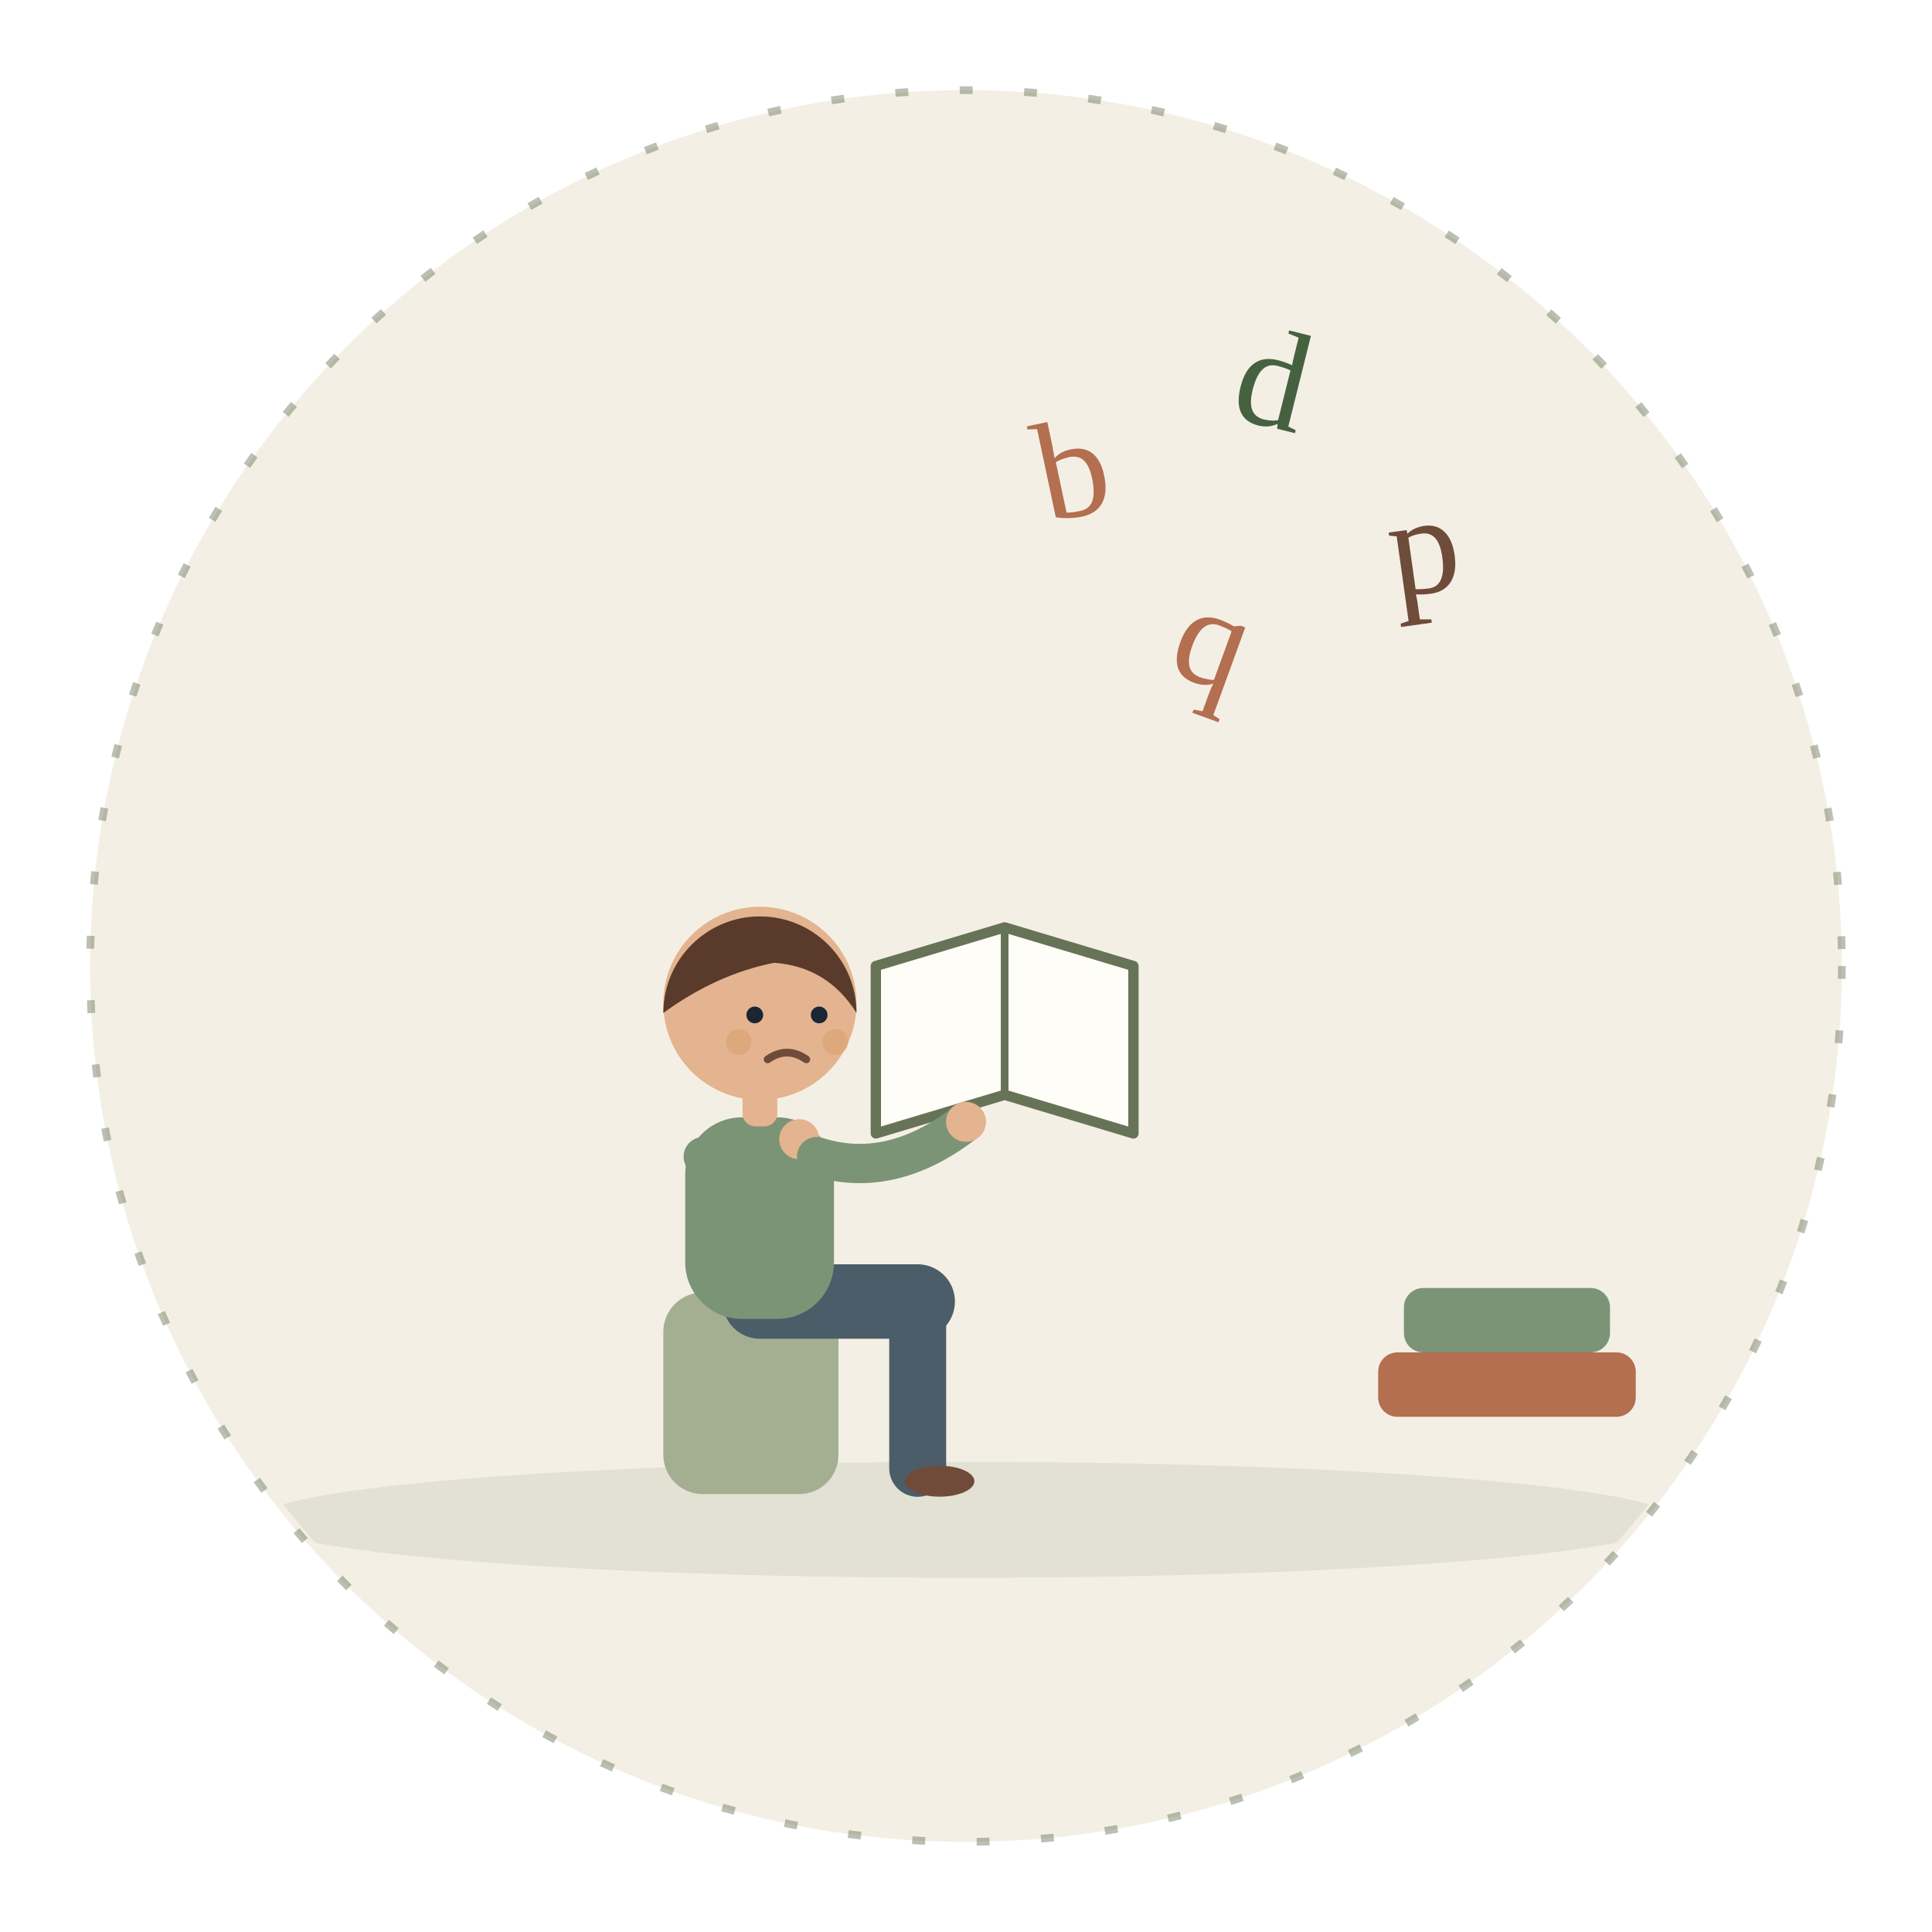
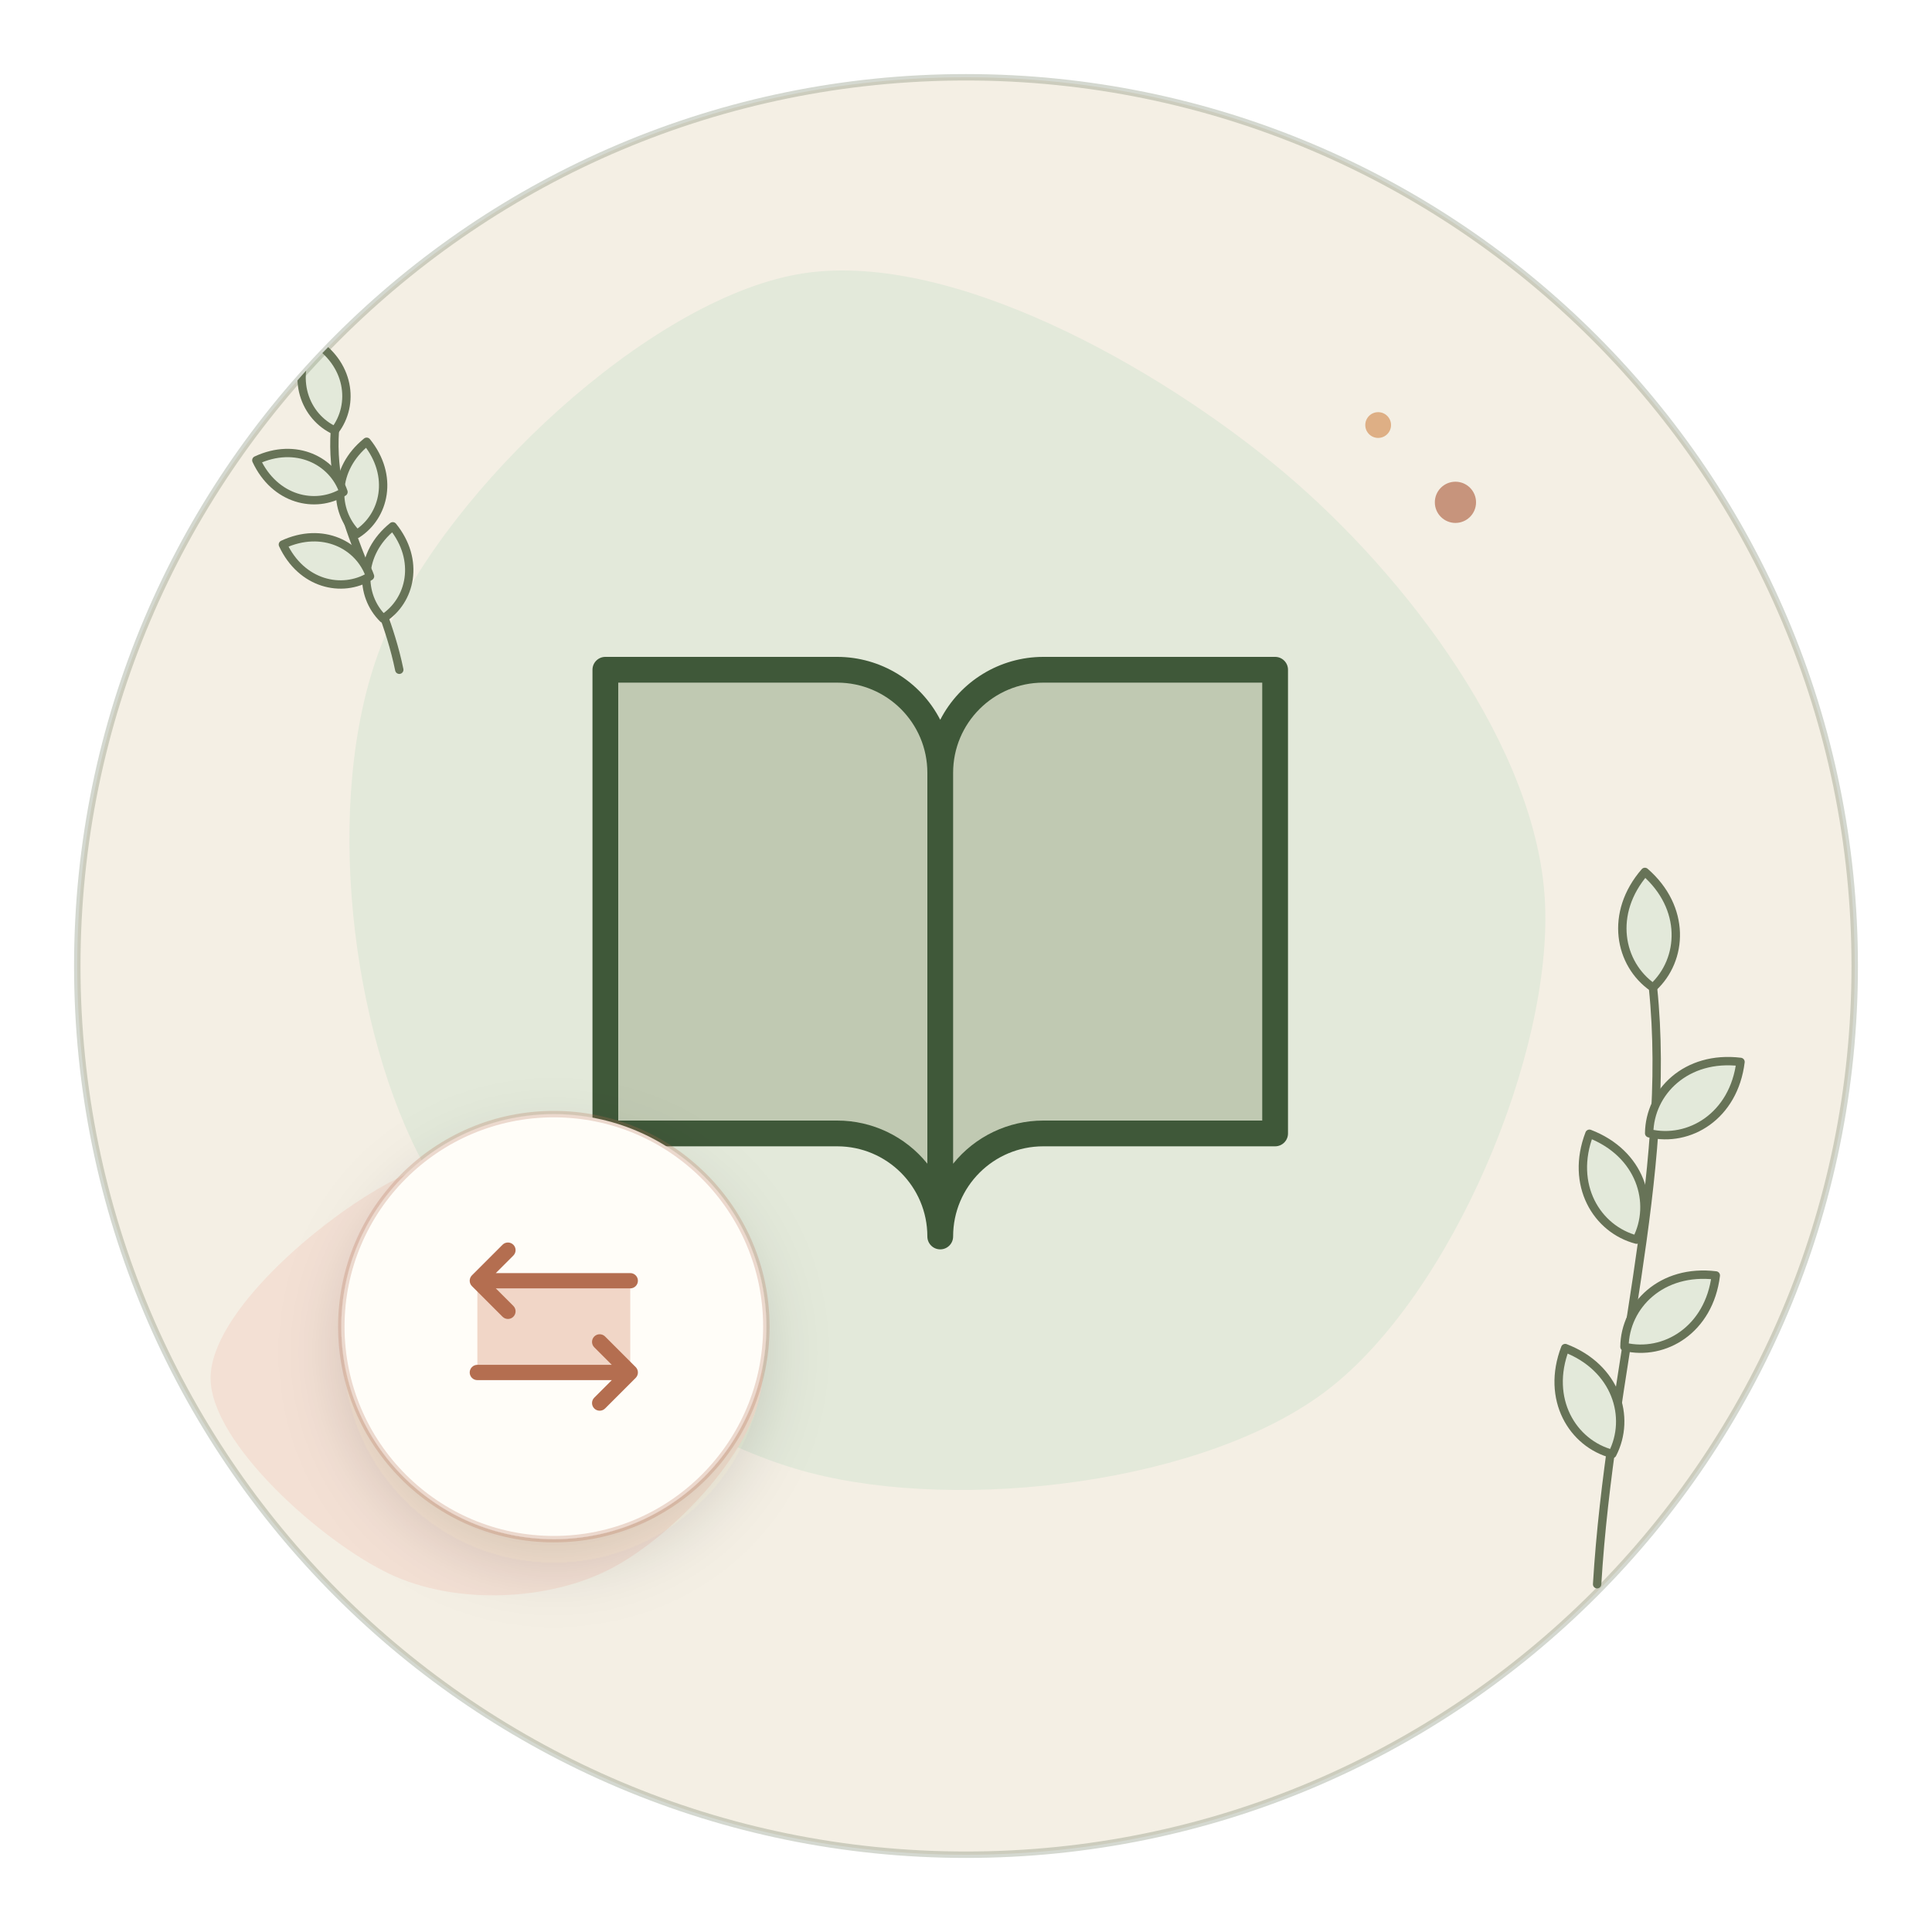
- <svg xmlns="http://www.w3.org/2000/svg" viewBox="0 0 300 300" width="300" height="300" role="img" aria-label="Un niño lee un libro mientras las letras b, d, p y q parecen moverse">
-   <circle cx="150" cy="150" r="136" fill="#f4efe4" />
-   <circle cx="150" cy="150" r="136" fill="none" stroke="#677357" stroke-width="1.2" stroke-dasharray="2 8" opacity=".45" />
-   <clipPath id="disco">
-     <circle cx="150" cy="150" r="135" />
-   </clipPath>
+ <svg xmlns="http://www.w3.org/2000/svg" viewBox="0 0 300 300" width="300" height="300" role="img" aria-label="Ilustración de dislexia: un libro abierto y flechas que indican letras que se invierten">
+   <defs>
+     <filter id="sombra" x="-40%" y="-40%" width="180%" height="180%">
+       <feDropShadow dx="0" dy="4" stdDeviation="5" flood-color="#2c2a22" flood-opacity=".14" />
+     </filter>
+     <clipPath id="disco">
+       <circle cx="150" cy="150" r="138" />
+     </clipPath>
+   </defs>
+   <circle cx="150" cy="150" r="138" fill="#f4efe4" />
  <g clip-path="url(#disco)">
-     <ellipse cx="150" cy="236" rx="110" ry="9" fill="#677357" opacity=".12" />
-     <g transform="translate(168 80) rotate(-12)">
-       <text x="0.0" y="0.0" text-anchor="middle" font-family="Georgia, 'Times New Roman', serif" font-size="22" font-weight="normal" fill="#b46e50">b</text>
+     <path d="M239.9 140.0 C241.1 163.7 225.4 200.9 206.3 215.7 C187.3 230.4 149.3 234.8 125.8 228.7 C102.2 222.6 75.8 200.8 64.9 179.1 C53.9 157.4 50.1 121.3 59.9 98.5 C69.7 75.8 100.5 46.8 123.8 42.6 C147.0 38.4 179.9 57.0 199.2 73.2 C218.6 89.5 238.7 116.3 239.9 140.0 Z" fill="#e3e9da" />
+     <path d="M118.4 214.0 C117.9 224.7 104.7 238.4 95.0 243.5 C85.4 248.6 70.8 249.3 60.5 244.4 C50.1 239.5 32.7 224.1 32.7 214.0 C32.7 203.9 49.6 189.4 60.5 183.6 C71.3 177.9 88.2 174.5 97.9 179.6 C107.5 184.6 118.9 203.3 118.4 214.0 Z" fill="#f3e0d4" />
+     <g transform="translate(248 246) rotate(14) scale(-1.0 1.0)" fill="none" stroke="#677357" stroke-width="1.30" stroke-linecap="round" stroke-linejoin="round">
+       <path d="M0 0 C6 -32.2 4 -64.4 14 -92.0" />
+       <path d="M0 0 C5 -4 6 -12 0 -18 C-6 -12 -5 -4 0 0 Z" transform="translate(2.6 -20.2) rotate(38)" fill="#e3e9da" />
+       <path d="M0 0 C5 -4 6 -12 0 -18 C-6 -12 -5 -4 0 0 Z" transform="translate(4.8 -36.8) rotate(-38)" fill="#e3e9da" />
+       <path d="M0 0 C5 -4 6 -12 0 -18 C-6 -12 -5 -4 0 0 Z" transform="translate(7.0 -53.4) rotate(38)" fill="#e3e9da" />
+       <path d="M0 0 C5 -4 6 -12 0 -18 C-6 -12 -5 -4 0 0 Z" transform="translate(9.1 -69.9) rotate(-38)" fill="#e3e9da" />
+       <path d="M0 0 C5 -4 6 -12 0 -18 C-6 -12 -5 -4 0 0 Z" transform="translate(14 -92.0) rotate(18)" fill="#e3e9da" />
    </g>
-     <g transform="translate(196 66) rotate(14)">
-       <text x="0.0" y="0.0" text-anchor="middle" font-family="Georgia, 'Times New Roman', serif" font-size="22" font-weight="normal" fill="#46613f">d</text>
+     <g transform="translate(62 104) rotate(-32) scale(0.8 0.8)" fill="none" stroke="#677357" stroke-width="1.62" stroke-linecap="round" stroke-linejoin="round">
+       <path d="M0 0 C6 -16.1 4 -32.2 14 -46.0" />
+       <path d="M0 0 C5 -4 6 -12 0 -18 C-6 -12 -5 -4 0 0 Z" transform="translate(2.6 -10.1) rotate(38)" fill="#e3e9da" />
+       <path d="M0 0 C5 -4 6 -12 0 -18 C-6 -12 -5 -4 0 0 Z" transform="translate(4.8 -18.4) rotate(-38)" fill="#e3e9da" />
+       <path d="M0 0 C5 -4 6 -12 0 -18 C-6 -12 -5 -4 0 0 Z" transform="translate(7.0 -26.7) rotate(38)" fill="#e3e9da" />
+       <path d="M0 0 C5 -4 6 -12 0 -18 C-6 -12 -5 -4 0 0 Z" transform="translate(9.1 -35.0) rotate(-38)" fill="#e3e9da" />
+       <path d="M0 0 C5 -4 6 -12 0 -18 C-6 -12 -5 -4 0 0 Z" transform="translate(14 -46.0) rotate(18)" fill="#e3e9da" />
    </g>
-     <g transform="translate(222 92) rotate(-8)">
-       <text x="0.0" y="0.0" text-anchor="middle" font-family="Georgia, 'Times New Roman', serif" font-size="22" font-weight="normal" fill="#6f4b39">p</text>
+     <g transform="translate(82.0 76.0) scale(0.5)">
+       <path d="M232,56V200H160a32,32,0,0,0-32,32,32,32,0,0,0-32-32H24V56H96a32,32,0,0,1,32,32,32,32,0,0,1,32-32Z" fill="#a4af91" opacity="0.55" />
+       <g fill="#3f5839">
+         <path d="M232,52H160a36,36,0,0,0-32,19.54A36,36,0,0,0,96,52H24a4,4,0,0,0-4,4V200a4,4,0,0,0,4,4H96a28,28,0,0,1,28,28,4,4,0,0,0,8,0,28,28,0,0,1,28-28h72a4,4,0,0,0,4-4V56A4,4,0,0,0,232,52ZM96,196H28V60H96a28,28,0,0,1,28,28V209.4A35.93,35.93,0,0,0,96,196Zm132,0H160a35.94,35.94,0,0,0-28,13.41V88a28,28,0,0,1,28-28h68Z" />
+       </g>
    </g>
-     <g transform="translate(186 106) rotate(20)">
-       <text x="0.0" y="0.0" text-anchor="middle" font-family="Georgia, 'Times New Roman', serif" font-size="22" font-weight="normal" fill="#b46e50">q</text>
+     <circle cx="86" cy="206" r="33" fill="#fffdf8" filter="url(#sombra)" />
+     <circle cx="86" cy="206" r="33" fill="none" stroke="#b46e50" stroke-opacity=".25" stroke-width="1" />
+     <g transform="translate(67.0 187.0) scale(0.1484)">
+       <path d="M208,80v96H48V80Z" fill="#f1d6c7" opacity="1" />
+       <g fill="#b46e50">
+         <path d="M213.66,181.66l-32,32a8,8,0,0,1-11.32-11.32L188.69,184H48a8,8,0,0,1,0-16H188.69l-18.35-18.34a8,8,0,0,1,11.32-11.32l32,32A8,8,0,0,1,213.66,181.66Zm-139.32-64a8,8,0,0,0,11.32-11.32L67.31,88H208a8,8,0,0,0,0-16H67.31L85.66,53.66A8,8,0,0,0,74.34,42.34l-32,32a8,8,0,0,0,0,11.32Z" />
+       </g>
    </g>
-     <rect x="103.0" y="200.7" width="27.2" height="31.3" rx="6.1" fill="#a4af91" />
-     <path d="M118.0 202.1 H142.5" stroke="#4b5d68" stroke-width="11.56" fill="none" stroke-linecap="round" stroke-linejoin="round" />
-     <path d="M142.5 202.1 V228.0" stroke="#4b5d68" stroke-width="8.84" fill="none" stroke-linecap="round" stroke-linejoin="round" />
-     <ellipse cx="145.9" cy="230.0" rx="5.4" ry="2.4" fill="#6f4b39" />
-     <rect x="106.4" y="173.5" width="23.1" height="31.3" rx="8.8" fill="#7b9476" />
-     <rect x="115.3" y="168.1" width="5.4" height="6.8" rx="2.0" fill="#e3b48f" />
-     <circle cx="118.0" cy="155.8" r="15.0" fill="#e3b48f" opacity="1.0" />
-     <path d="M103.0 157.3 A15.0 15.0 0 0 1 133.0 157.3 Q128.5 150.1 120.2 149.5 Q111.2 151.3 103.0 157.3 Z" fill="#5a3a2a" />
-     <circle cx="117.2" cy="157.6" r="1.3" fill="#1c2534" opacity="1.0" />
-     <circle cx="127.2" cy="157.6" r="1.3" fill="#1c2534" opacity="1.0" />
-     <path d="M119.2 164.5 Q122.2 162.4 125.2 164.5" stroke="#6f4b39" stroke-width="1.2" fill="none" stroke-linecap="round" stroke-linejoin="round" />
-     <circle cx="114.7" cy="161.8" r="2.0" fill="#d89f6d" opacity="0.55" />
-     <circle cx="129.7" cy="161.8" r="2.0" fill="#d89f6d" opacity="0.55" />
-     <path d="M136 150 l20 -6 l20 6 v26 l-20 -6 l-20 6 z" fill="#fffdf8" stroke="#677357" stroke-width="1.6" stroke-linejoin="round" />
-     <path d="M156 144 V170" stroke="#677357" stroke-width="1.2" fill="none" stroke-linecap="round" stroke-linejoin="round" />
-     <path d="M109.2 179.6 Q116.6 183.3 124.1 176.9" stroke="#7b9476" stroke-width="6.1" fill="none" stroke-linecap="round" />
-     <circle cx="124.1" cy="176.9" r="3.1" fill="#e3b48f" opacity="1.0" />
-     <path d="M126.8 179.6 Q138.4 183.3 150.0 174.2" stroke="#7b9476" stroke-width="6.1" fill="none" stroke-linecap="round" />
-     <circle cx="150.0" cy="174.2" r="3.1" fill="#e3b48f" opacity="1.0" />
-     <rect x="214.0" y="210.0" width="40.0" height="10.0" rx="3.0" fill="#b46e50" />
-     <rect x="218.0" y="200.0" width="32.0" height="10.0" rx="3.0" fill="#7b9476" />
+     <circle cx="226" cy="78" r="3.2" fill="#b46e50" opacity=".7" />
+     <circle cx="214" cy="66" r="2" fill="#d89f6d" opacity=".8" />
  </g>
+   <circle cx="150" cy="150" r="138" fill="none" stroke="#677357" stroke-opacity=".28" stroke-width="1" />
</svg>
